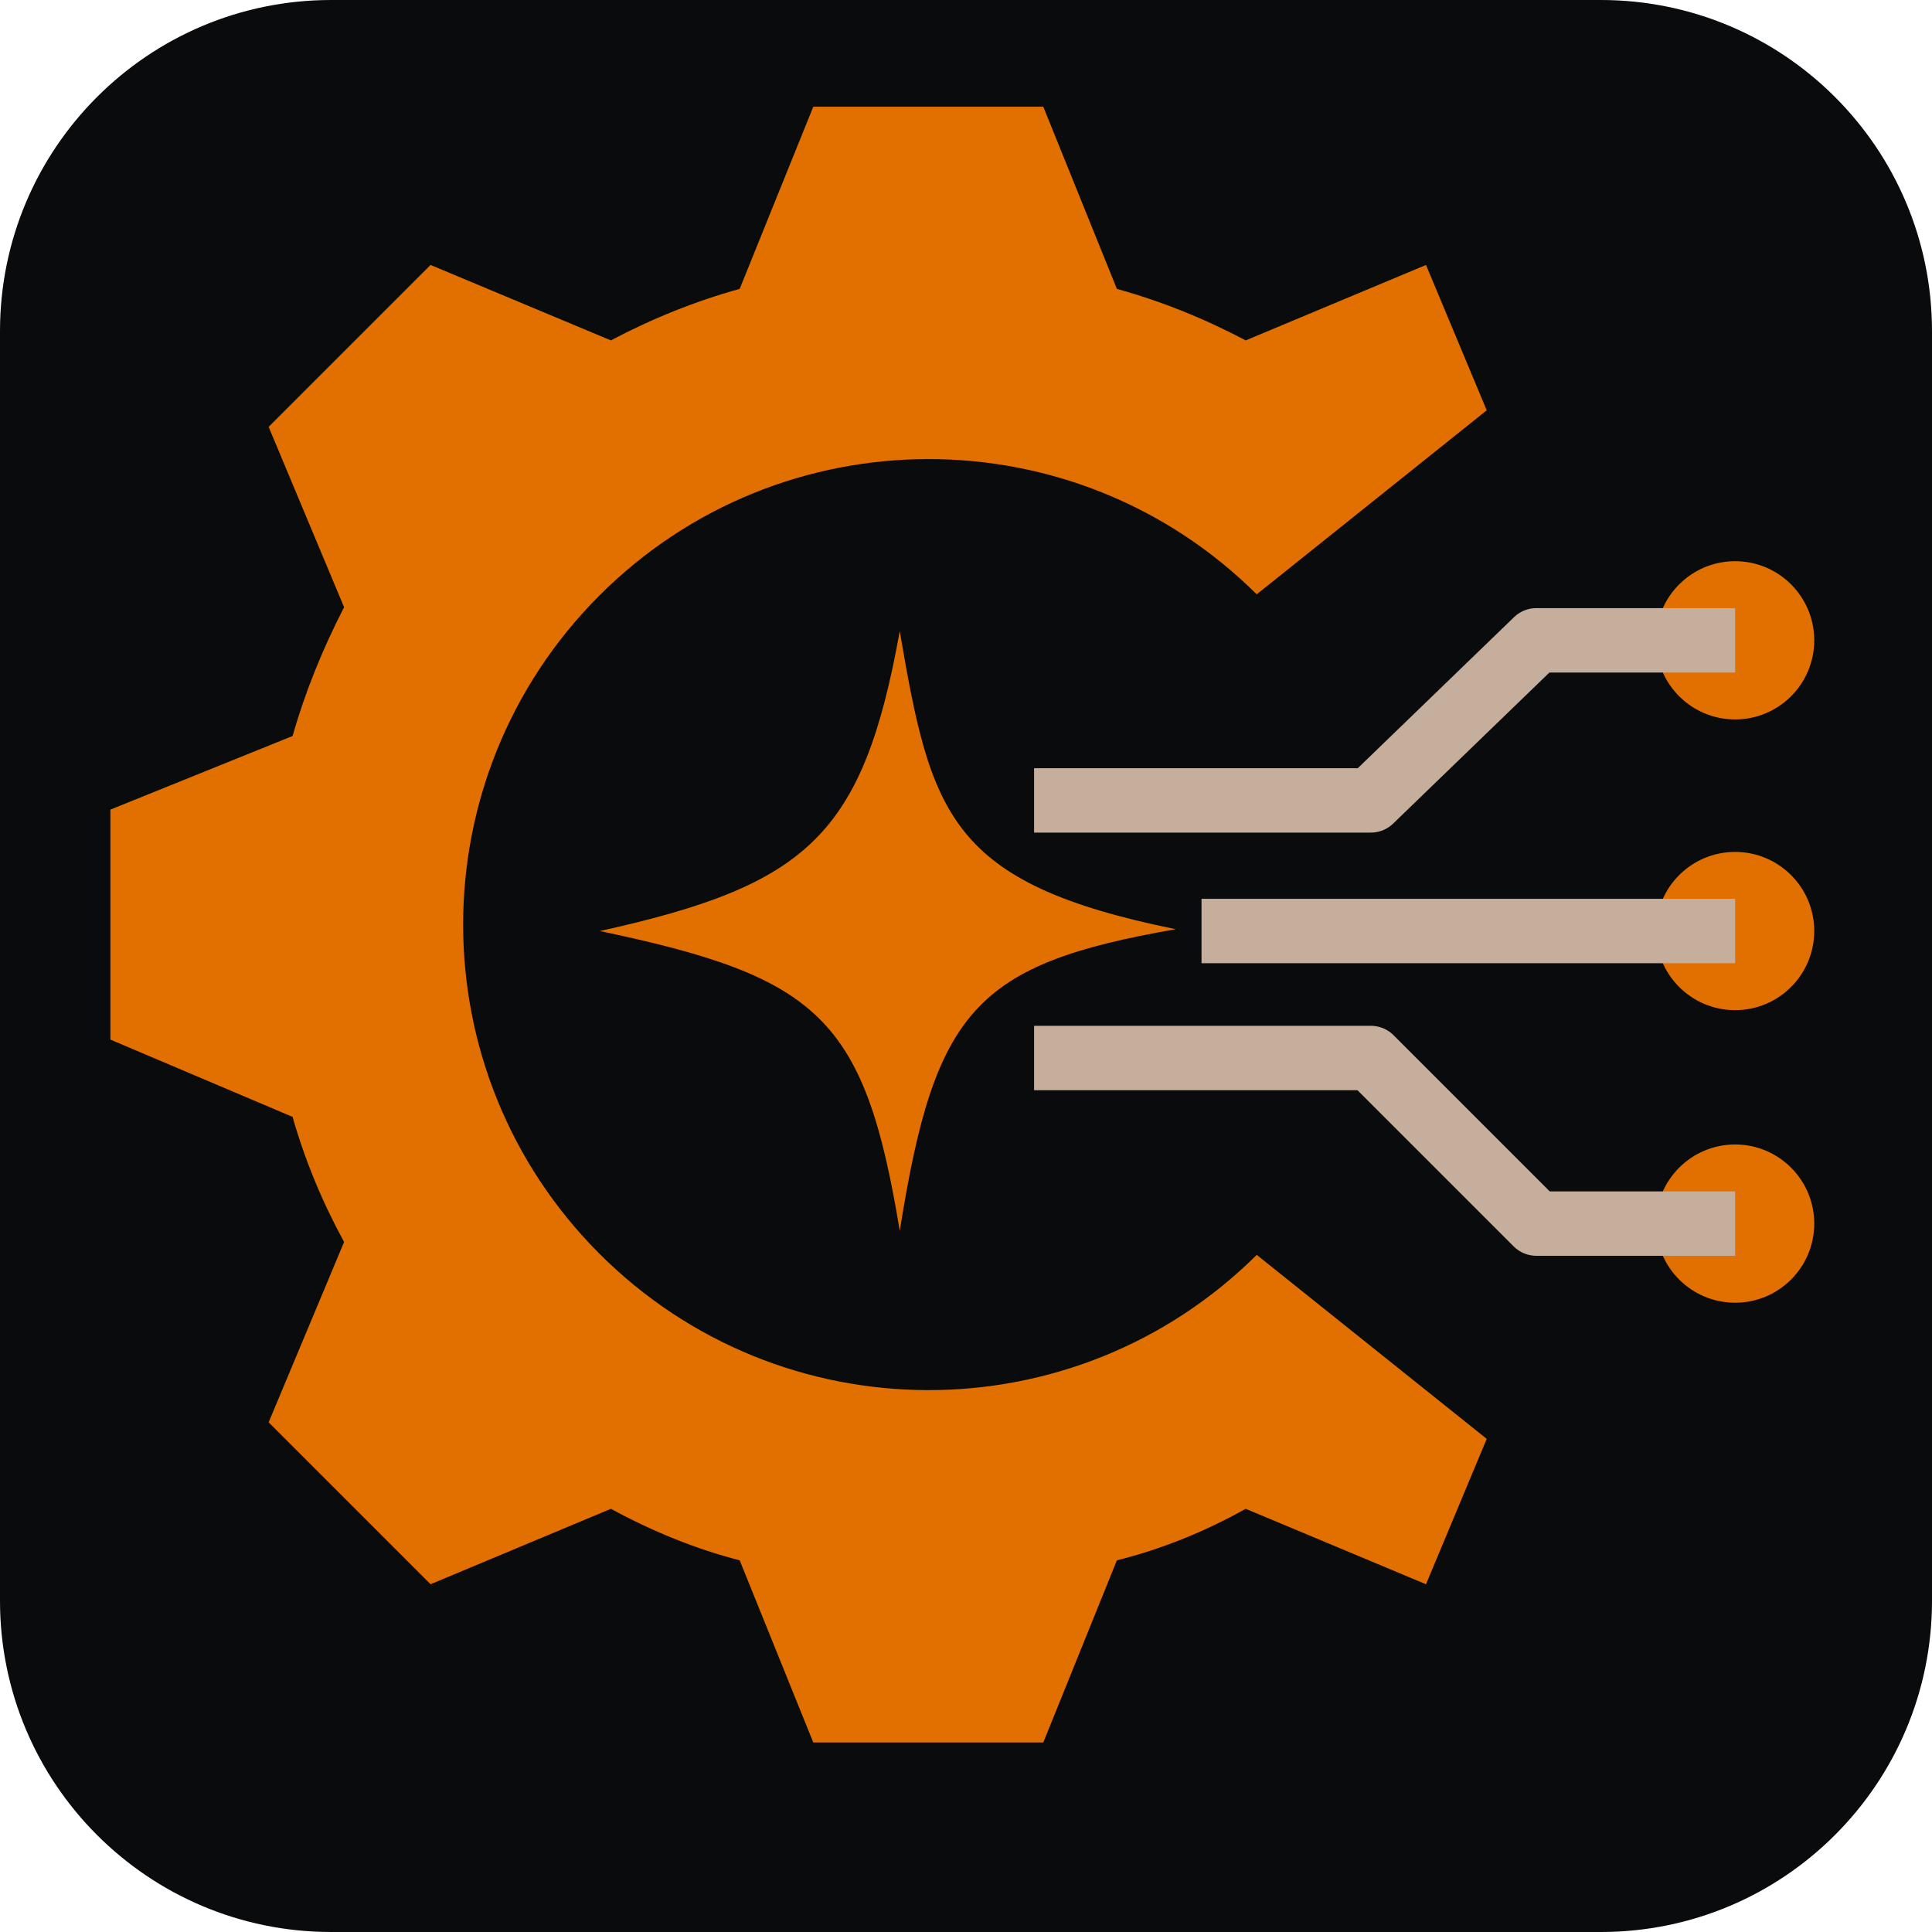
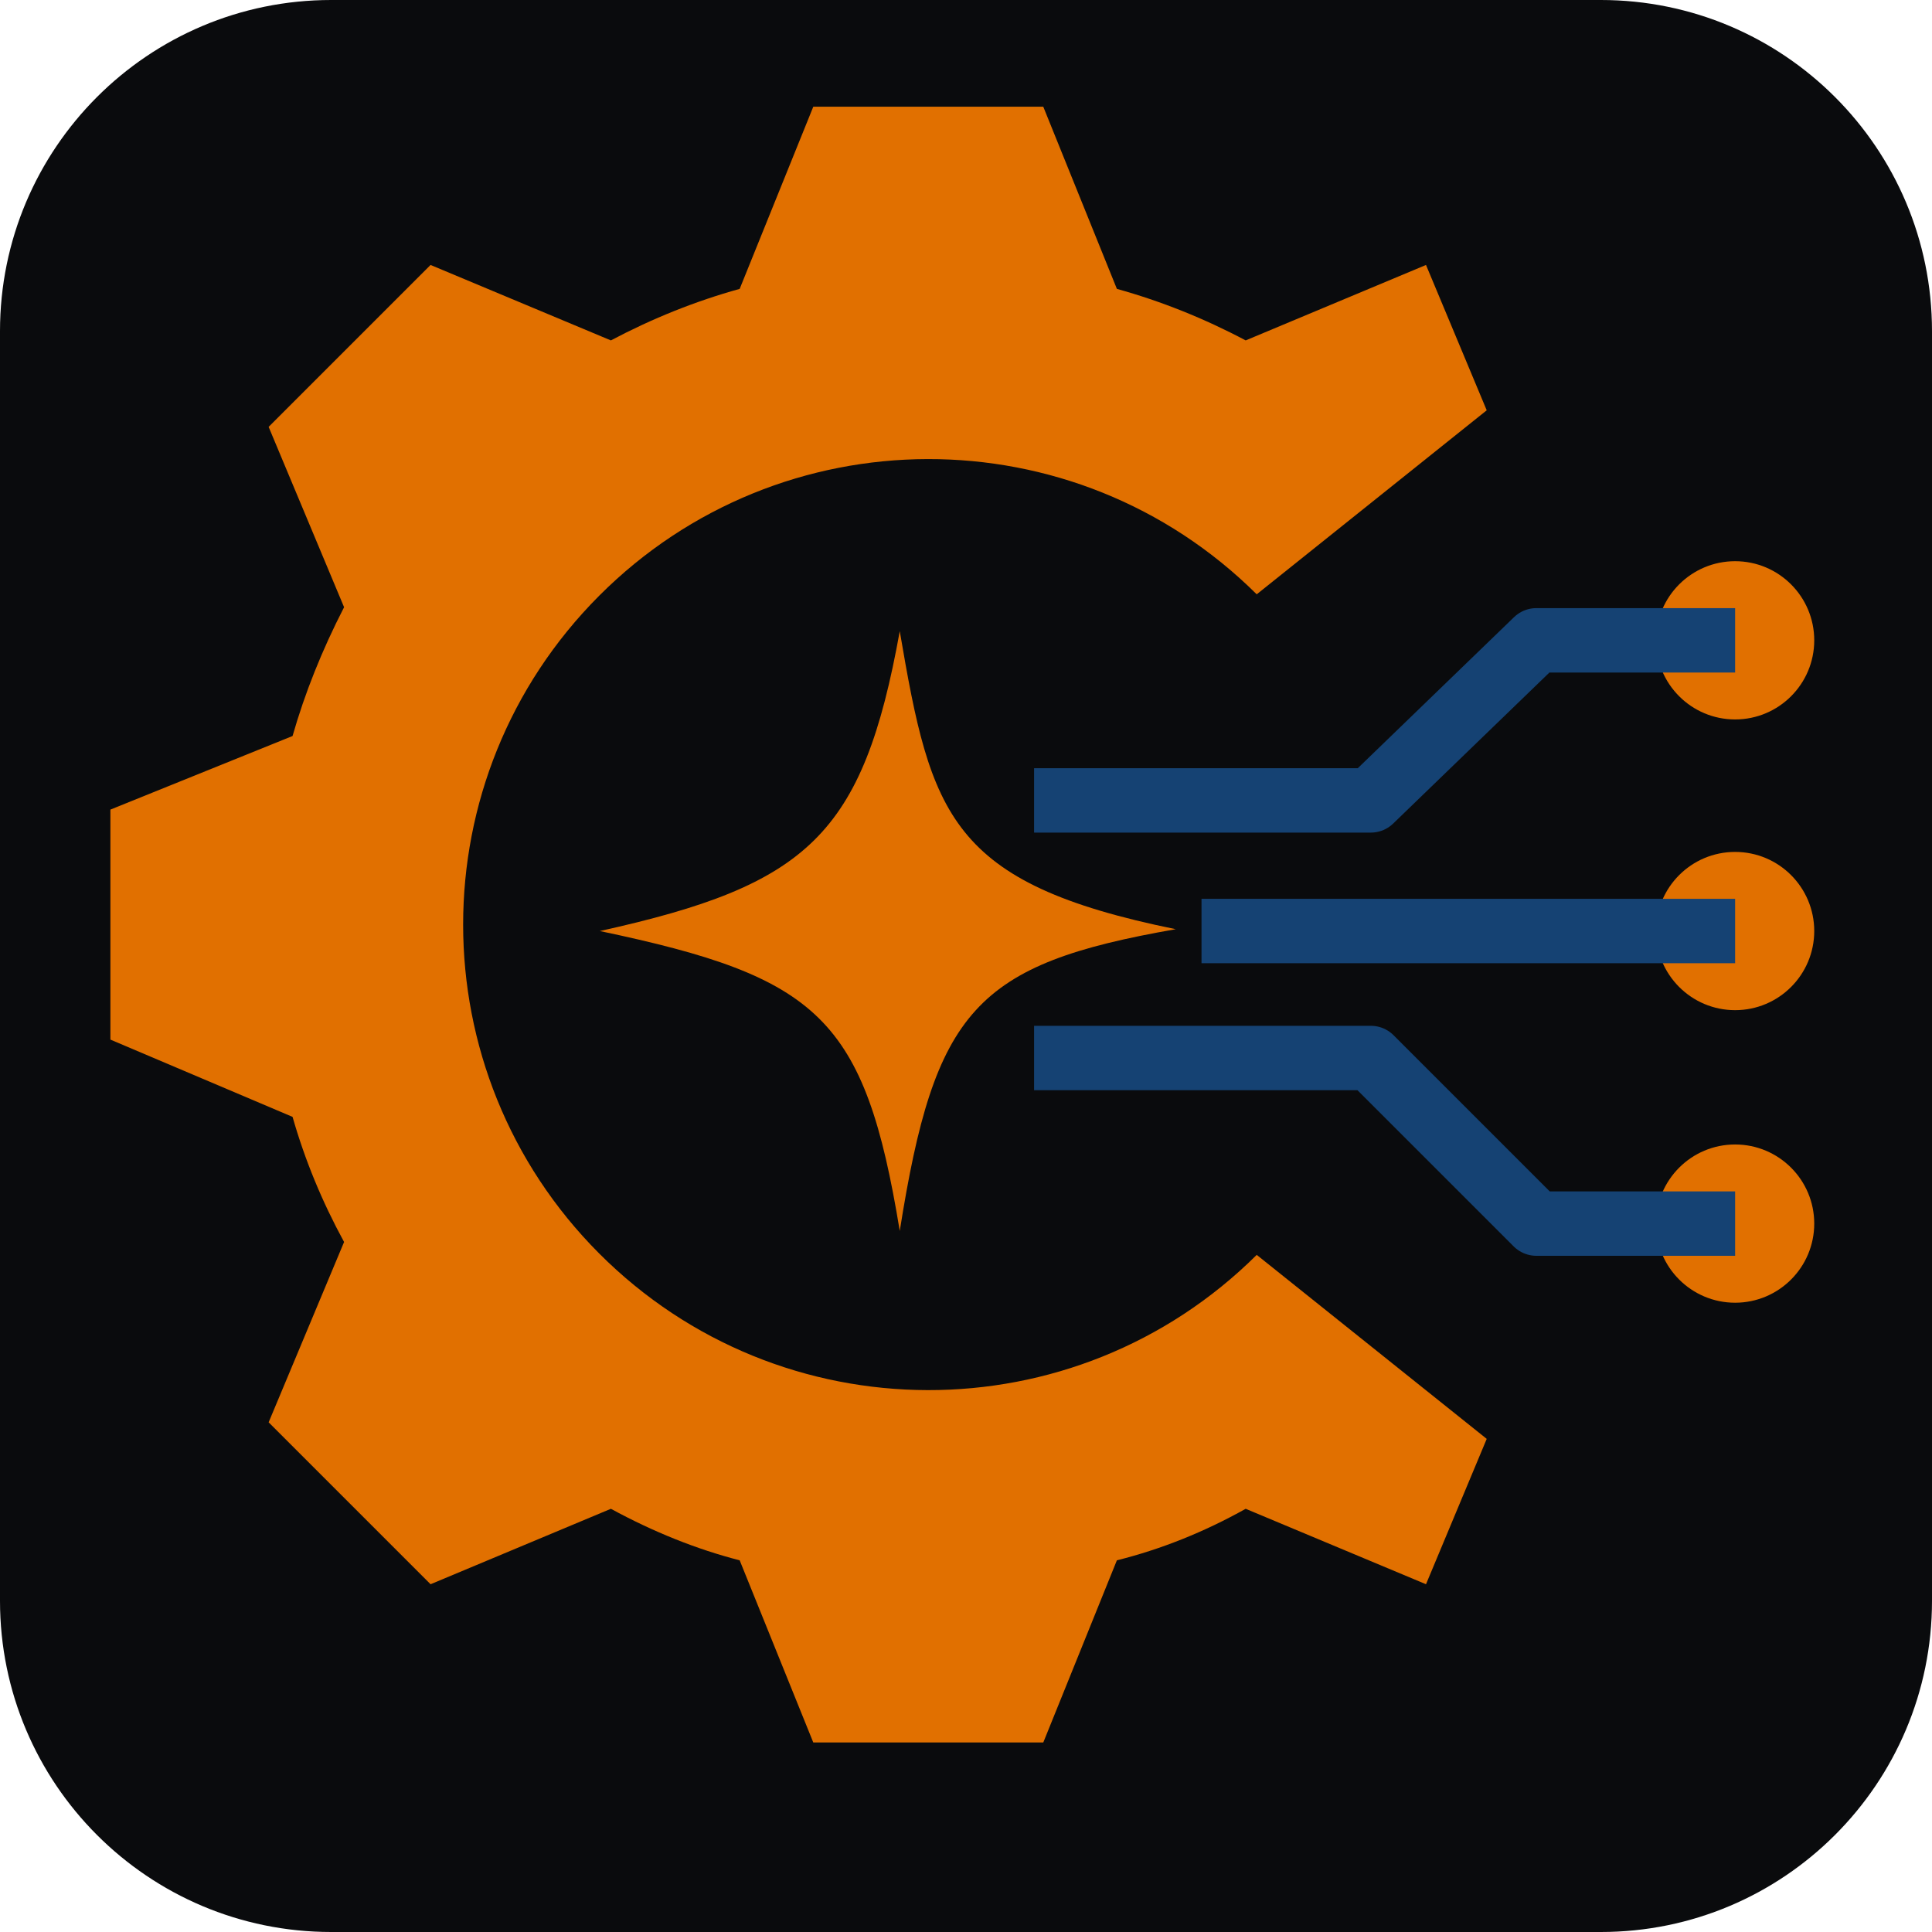
<svg xmlns="http://www.w3.org/2000/svg" viewBox="120 120 1050 1050">
  <rect x="120" y="120" width="1050" height="1050" rx="180" fill="#0a0b0d" />
  <g fill="#e17000">
    <path d="M562 178H687L727 277Q763 287 797 305L895 264L928 343L803 443A253 253 0 1 0 803 802L928 902L895 981L797 940Q763 959 727 968L687 1067H562L522 968Q487 959 452 940L354 981L266 893L307 795Q289 762 279 727L180 685V560L279 520Q289 485 307 450L266 352L354 264L452 305Q486 287 522 277Z" />
    <path d="M609 463C626 563 636 600 759 625C650 644 628 669 609 789C590 673 565 651 446 626C559 601 589 574 609 463Z" />
    <circle cx="1063" cy="468" r="43" />
    <circle cx="1063" cy="626" r="43" />
    <circle cx="1063" cy="785" r="43" />
  </g>
-   <path d="M682 555H865L955 468H1063M773 626H1063M682 695H865L955 785H1063" fill="none" stroke="#c5ae9c" stroke-width="35" stroke-linejoin="round" />
+   <path d="M682 555H865L955 468H1063M773 626H1063M682 695H865L955 785H1063" fill="none" stroke="#154273" stroke-width="35" stroke-linejoin="round" />
</svg>
